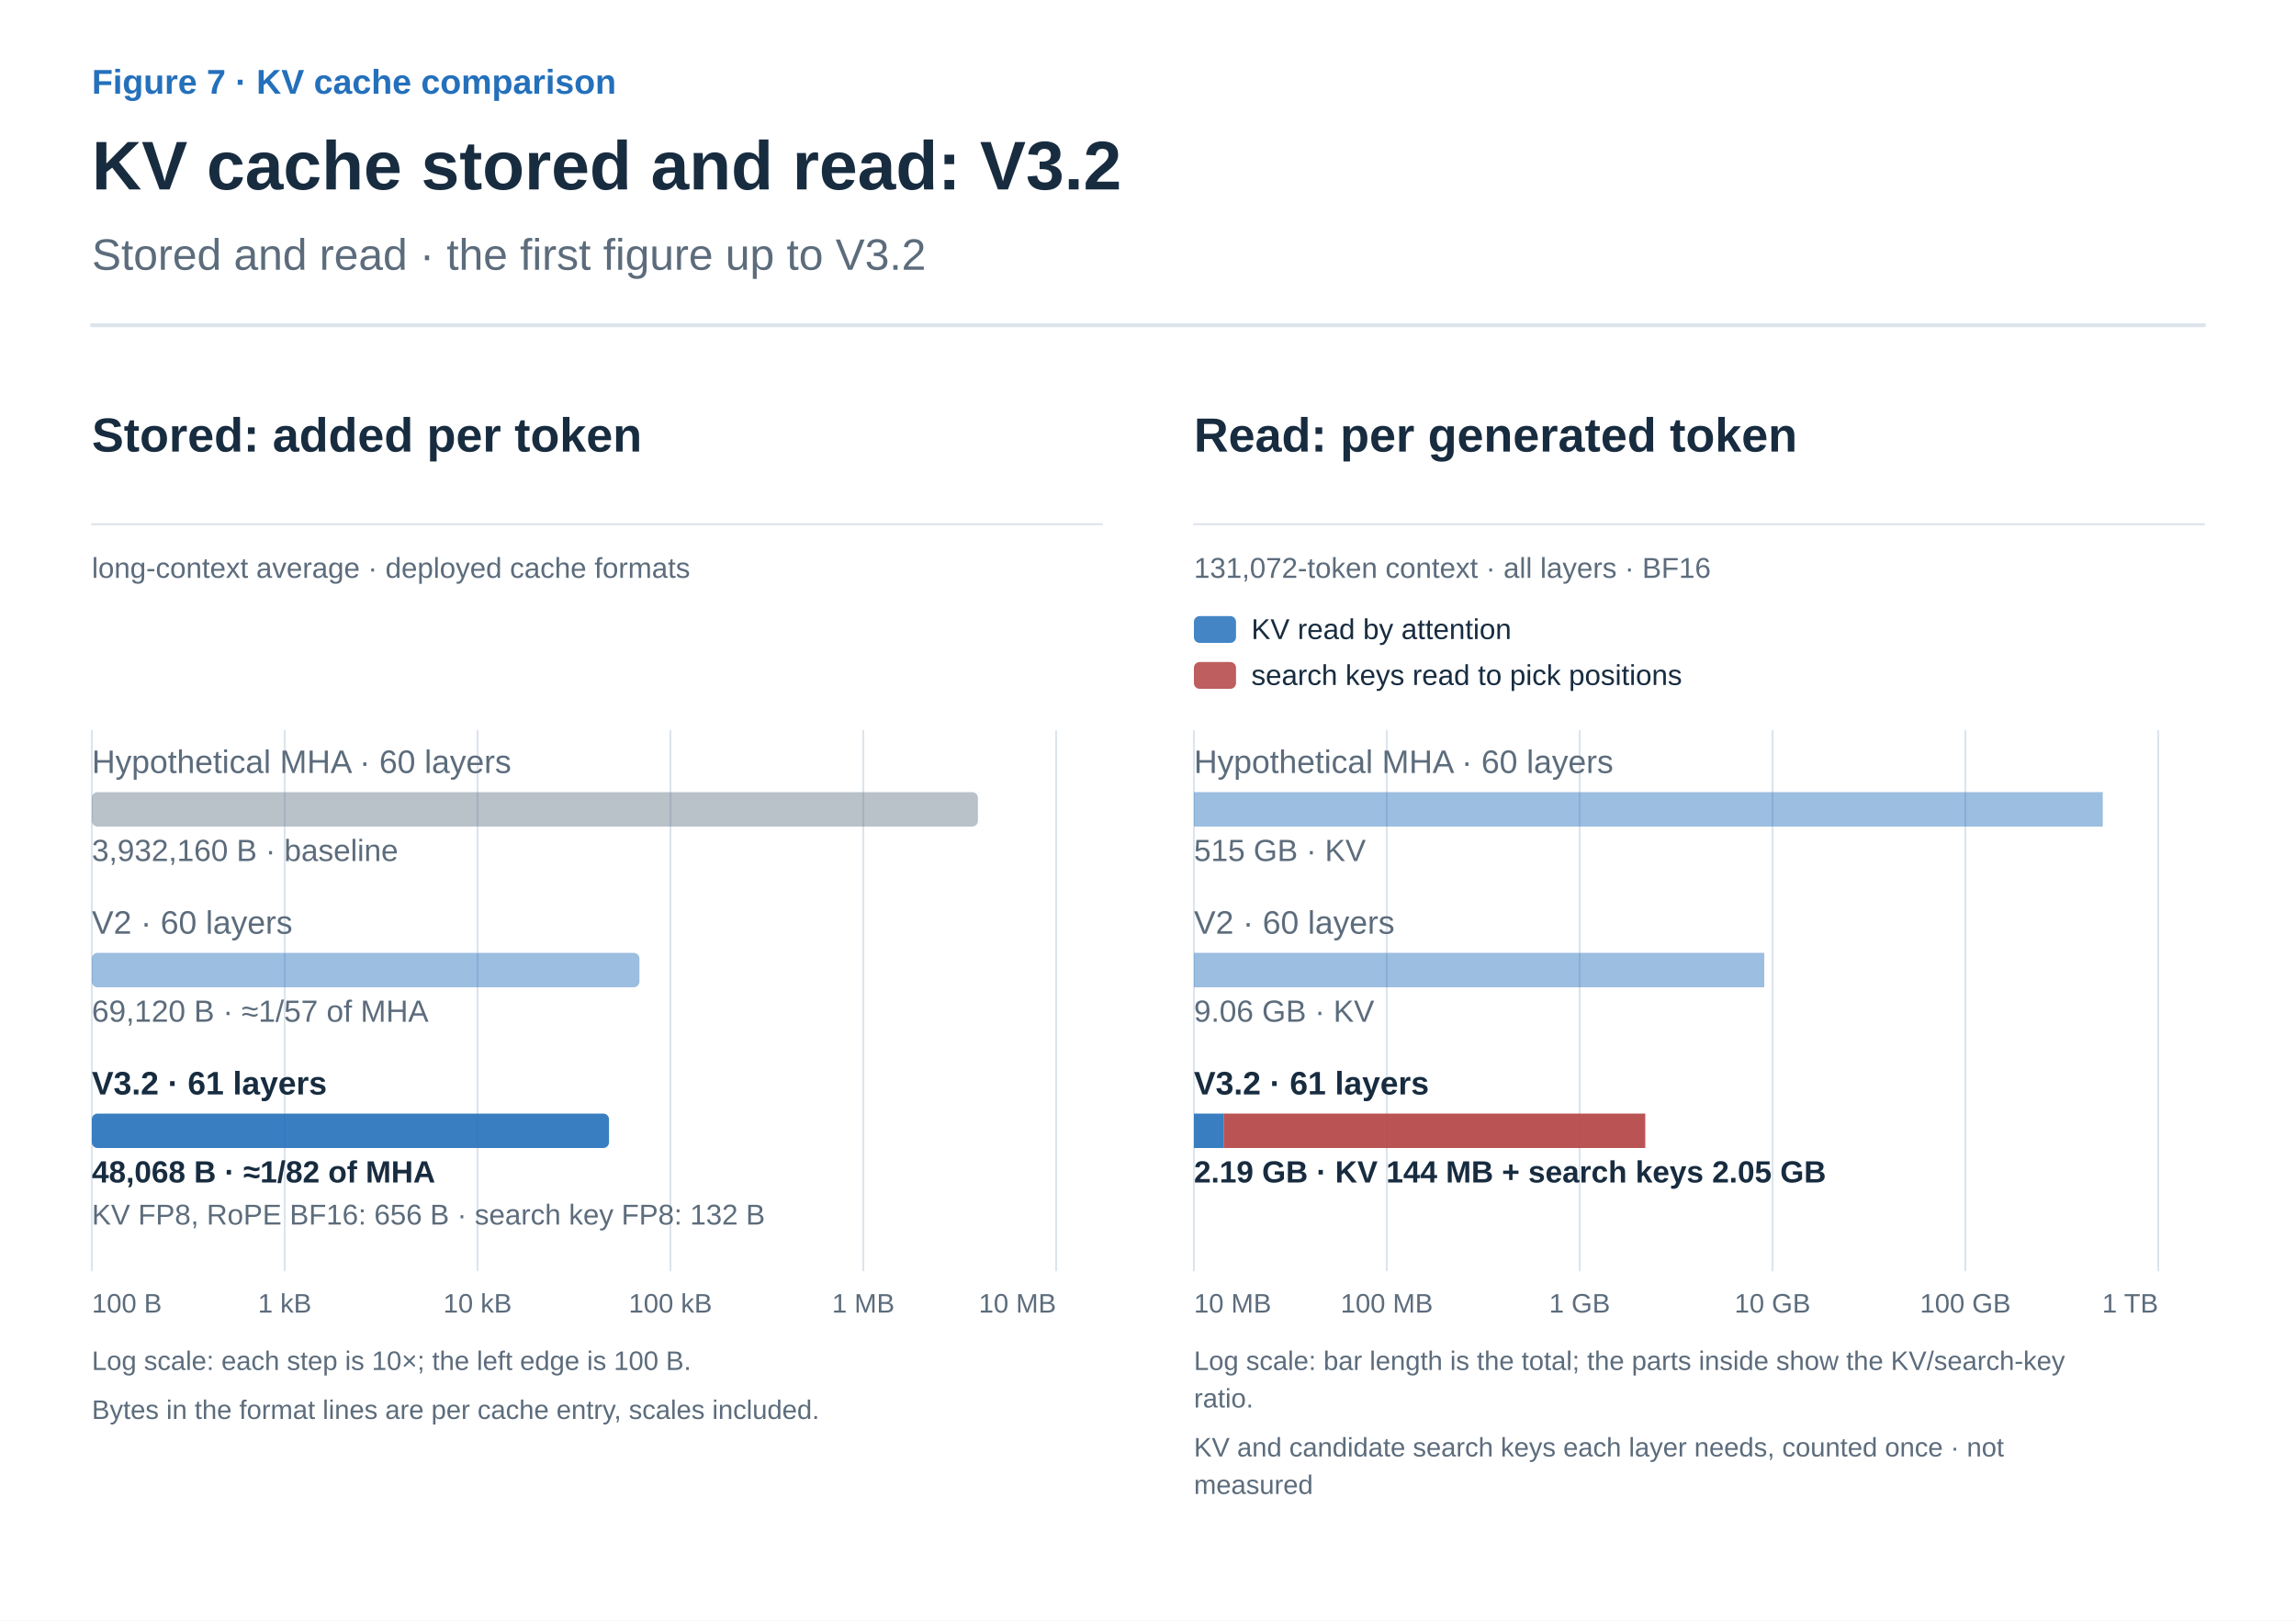
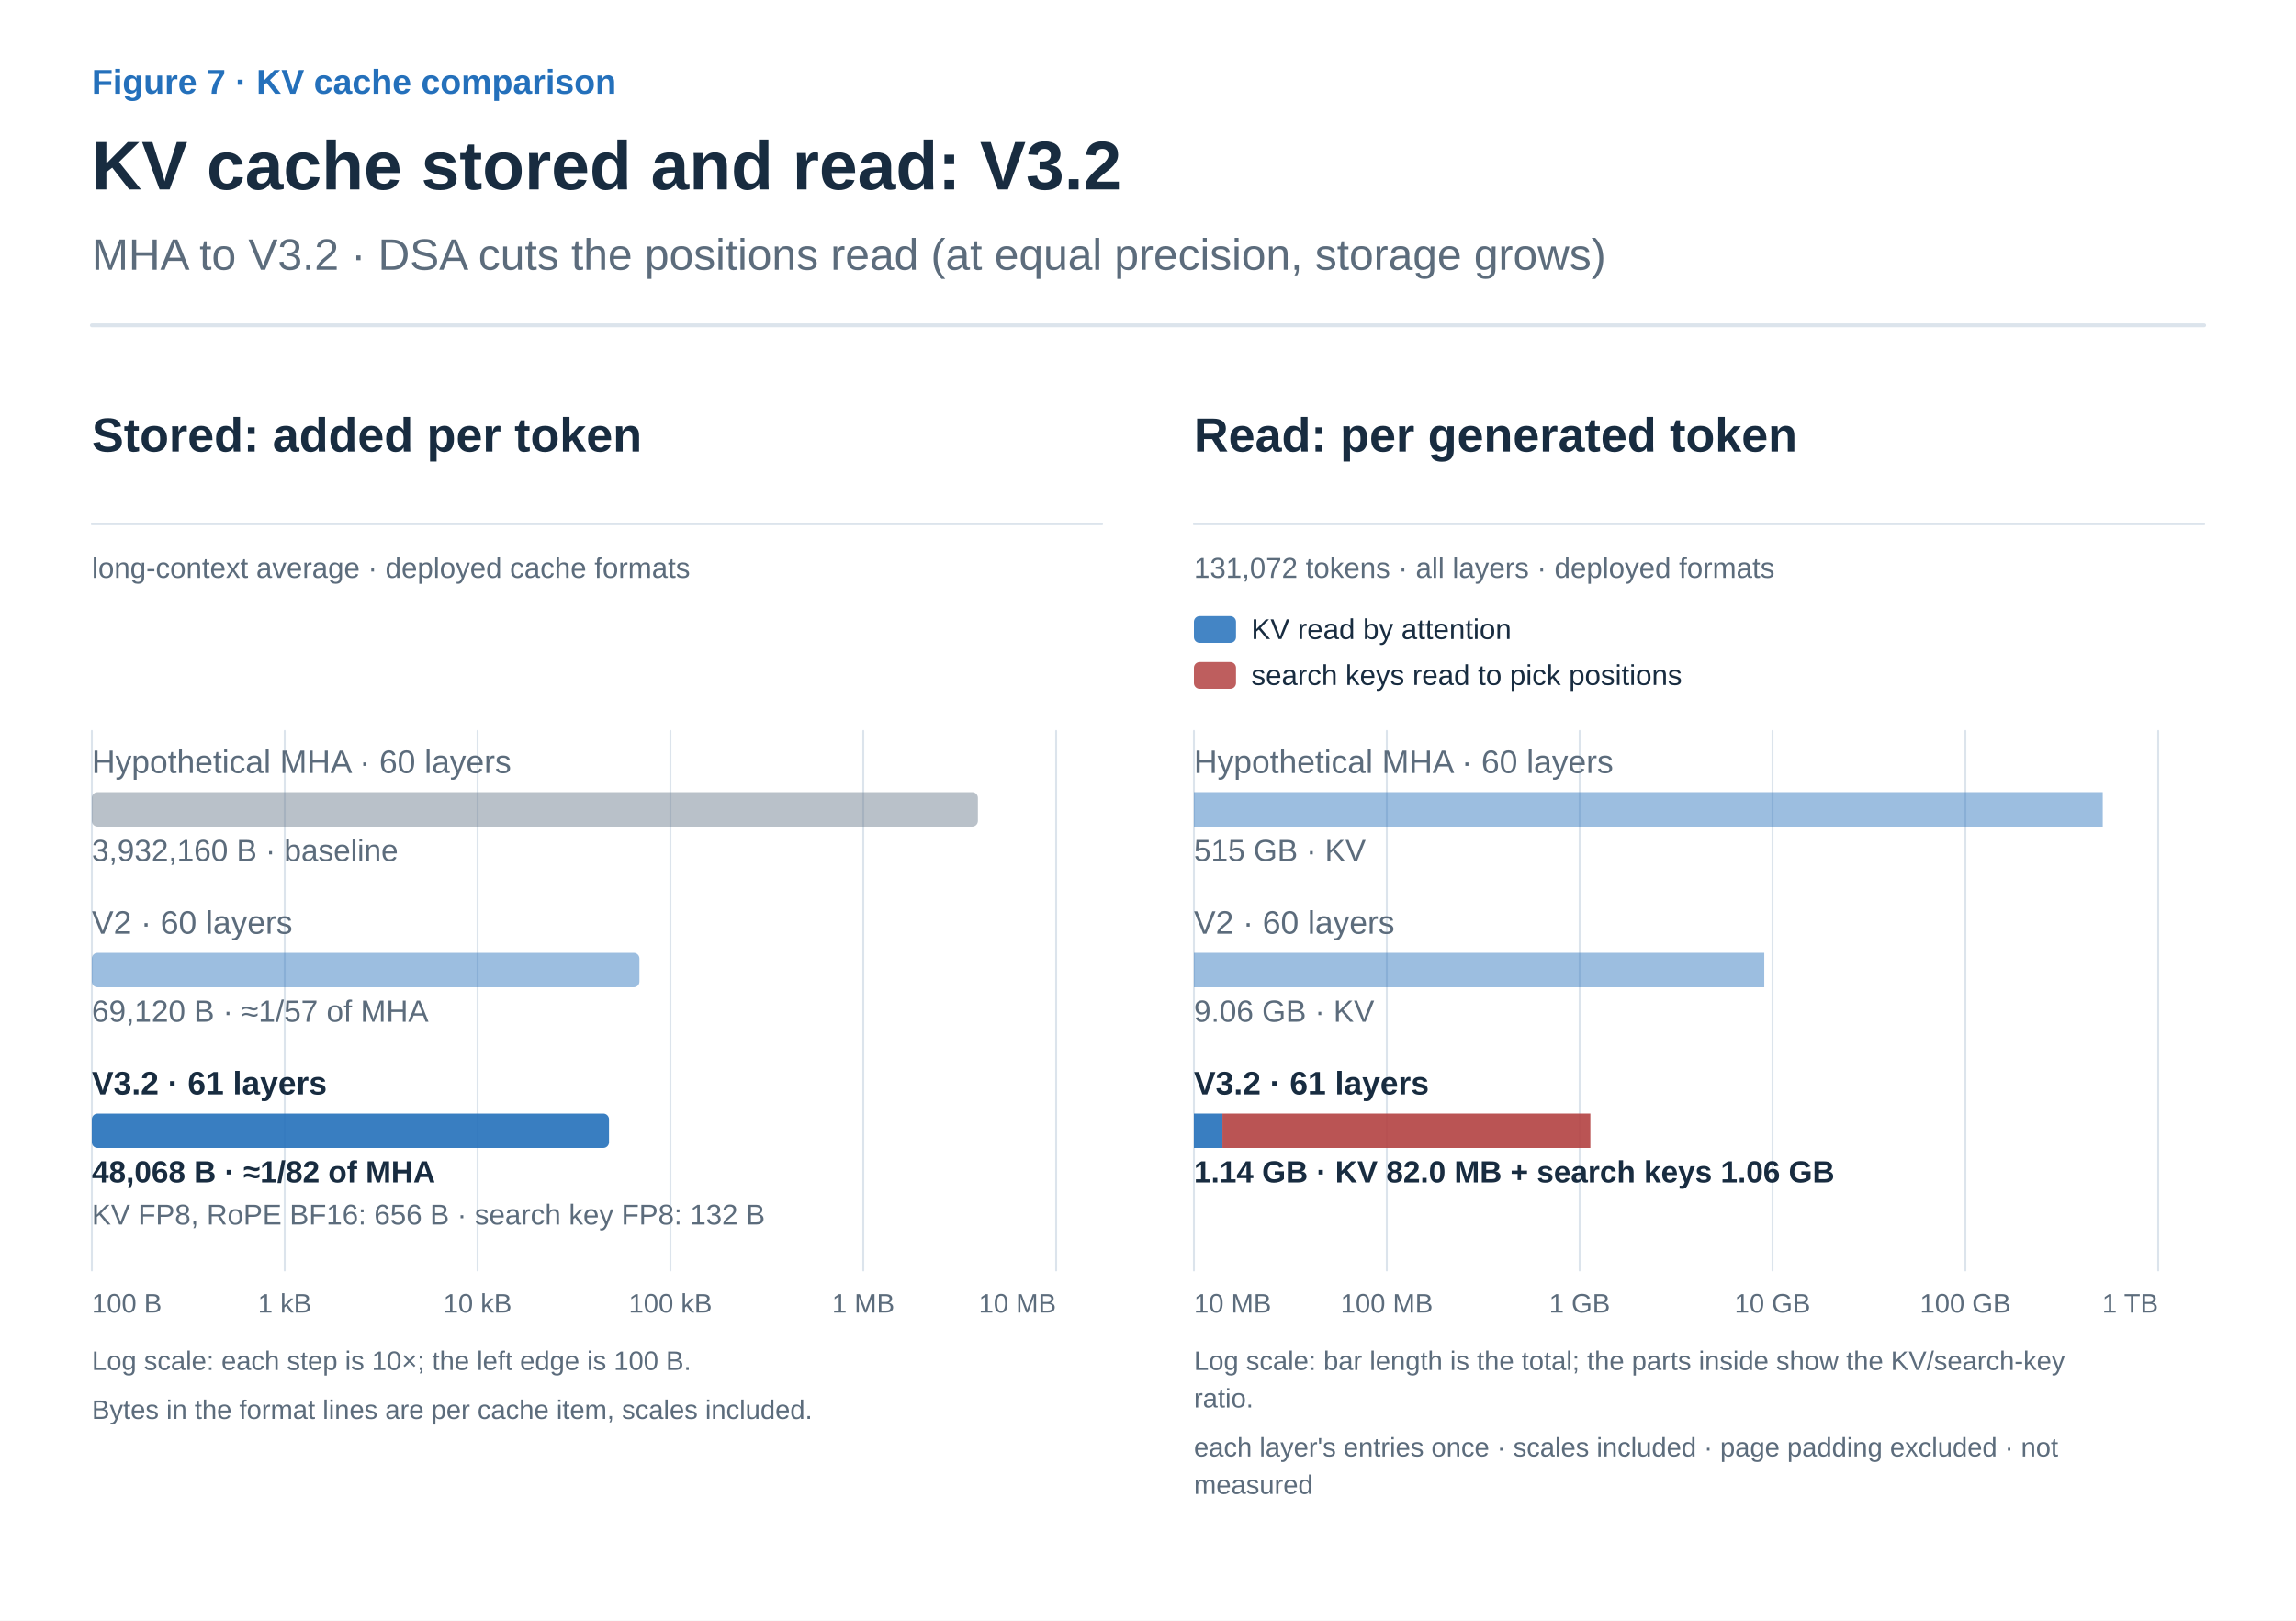
<svg xmlns="http://www.w3.org/2000/svg" width="1200" height="847" viewBox="0 0 1200 847" role="img" aria-labelledby="title desc">
  <defs>
    <marker id="arrow-ink" viewBox="0 0 10 10" refX="8" refY="5" markerWidth="6" markerHeight="6" orient="auto">
      <path d="M1 1 L9 5 L1 9" fill="none" stroke="#182C40" stroke-width="1.6" />
    </marker>
    <marker id="arrow-muted" viewBox="0 0 10 10" refX="8" refY="5" markerWidth="6" markerHeight="6" orient="auto">
      <path d="M1 1 L9 5 L1 9" fill="none" stroke="#5C6C7C" stroke-width="1.6" />
    </marker>
    <marker id="arrow-line" viewBox="0 0 10 10" refX="8" refY="5" markerWidth="6" markerHeight="6" orient="auto">
      <path d="M1 1 L9 5 L1 9" fill="none" stroke="#DCE4EC" stroke-width="1.6" />
    </marker>
    <marker id="arrow-paper" viewBox="0 0 10 10" refX="8" refY="5" markerWidth="6" markerHeight="6" orient="auto">
      <path d="M1 1 L9 5 L1 9" fill="none" stroke="#FFFFFF" stroke-width="1.6" />
    </marker>
    <marker id="arrow-blue" viewBox="0 0 10 10" refX="8" refY="5" markerWidth="6" markerHeight="6" orient="auto">
      <path d="M1 1 L9 5 L1 9" fill="none" stroke="#2470BB" stroke-width="1.6" />
    </marker>
    <marker id="arrow-teal" viewBox="0 0 10 10" refX="8" refY="5" markerWidth="6" markerHeight="6" orient="auto">
      <path d="M1 1 L9 5 L1 9" fill="none" stroke="#287D78" stroke-width="1.6" />
    </marker>
    <marker id="arrow-orange" viewBox="0 0 10 10" refX="8" refY="5" markerWidth="6" markerHeight="6" orient="auto">
      <path d="M1 1 L9 5 L1 9" fill="none" stroke="#B55B22" stroke-width="1.6" />
    </marker>
    <marker id="arrow-purple" viewBox="0 0 10 10" refX="8" refY="5" markerWidth="6" markerHeight="6" orient="auto">
      <path d="M1 1 L9 5 L1 9" fill="none" stroke="#7954A3" stroke-width="1.6" />
    </marker>
    <marker id="arrow-gray" viewBox="0 0 10 10" refX="8" refY="5" markerWidth="6" markerHeight="6" orient="auto">
      <path d="M1 1 L9 5 L1 9" fill="none" stroke="#657789" stroke-width="1.6" />
    </marker>
    <marker id="arrow-red" viewBox="0 0 10 10" refX="8" refY="5" markerWidth="6" markerHeight="6" orient="auto">
      <path d="M1 1 L9 5 L1 9" fill="none" stroke="#B34242" stroke-width="1.6" />
    </marker>
    <marker id="arrow-indigo" viewBox="0 0 10 10" refX="8" refY="5" markerWidth="6" markerHeight="6" orient="auto">
      <path d="M1 1 L9 5 L1 9" fill="none" stroke="#4C60A8" stroke-width="1.6" />
    </marker>
    <marker id="arrow-slate" viewBox="0 0 10 10" refX="8" refY="5" markerWidth="6" markerHeight="6" orient="auto">
      <path d="M1 1 L9 5 L1 9" fill="none" stroke="#8191A0" stroke-width="1.6" />
    </marker>
    <marker id="arrow-surface" viewBox="0 0 10 10" refX="8" refY="5" markerWidth="6" markerHeight="6" orient="auto">
      <path d="M1 1 L9 5 L1 9" fill="none" stroke="#F8FAFC" stroke-width="1.6" />
    </marker>
  </defs>
  <style>text{font-family:Arial,"Apple SD Gothic Neo","Noto Sans KR",sans-serif}text[font-family]{font-family:Menlo,Consolas,monospace}path{stroke-linecap:round;stroke-linejoin:round}</style>
  <rect width="100%" height="100%" fill="white" />
  <text x="48" y="49" fill="#2470BB" font-size="18" font-weight="600" text-anchor="start" data-max-width="1104">Figure 7 · KV cache comparison</text>
  <text x="48" y="99" fill="#182C40" font-size="36" font-weight="700" text-anchor="start" data-max-width="1104">KV cache stored and read: V3.2</text>
-   <text x="48" y="141" fill="#5C6C7C" font-size="23" font-weight="400" text-anchor="start" data-max-width="1104">Stored and read · the first figure up to V3.2</text>
+   <text x="48" y="141" fill="#5C6C7C" font-size="23" font-weight="400" text-anchor="start" data-max-width="1104">MHA to V3.2 · DSA cuts the positions read (at equal precision, storage grows)</text>
  <path d="M48,170 H1152" stroke="#DCE4EC" stroke-width="2" />
  <g transform="translate(48 206) scale(1)" data-panel="1">
    <text x="0" y="30" fill="#182C40" font-size="25" font-weight="600" text-anchor="start" data-max-width="528">Stored: added per token</text>
    <path d="M0 68 L528 68" stroke="#DCE4EC" stroke-width="1" fill="none" />
    <text x="0" y="96" fill="#5C6C7C" font-size="15" font-weight="400" text-anchor="start" data-max-width="528">long-context average · deployed cache formats</text>
    <path d="M504 176 L504 458" stroke="#DCE4EC" stroke-width="1" fill="none" />
    <path d="M403.2 176 L403.2 458" stroke="#DCE4EC" stroke-width="1" fill="none" />
    <path d="M302.4 176 L302.4 458" stroke="#DCE4EC" stroke-width="1" fill="none" />
    <path d="M201.6 176 L201.6 458" stroke="#DCE4EC" stroke-width="1" fill="none" />
    <path d="M100.8 176 L100.8 458" stroke="#DCE4EC" stroke-width="1" fill="none" />
    <path d="M0 176 L0 458" stroke="#DCE4EC" stroke-width="1" fill="none" />
    <text x="0" y="198" fill="#5C6C7C" font-size="17" font-weight="400" text-anchor="start" data-max-width="528">Hypothetical MHA · 60 layers</text>
    <rect x="0" y="208" width="463.1" height="18" rx="3" fill="#657789" fill-opacity="0.45" />
    <text x="0" y="244" fill="#5C6C7C" font-size="16" font-weight="400" text-anchor="start" data-max-width="528">3,932,160 B · baseline</text>
    <text x="0" y="282" fill="#5C6C7C" font-size="17" font-weight="400" text-anchor="start" data-max-width="528">V2 · 60 layers</text>
    <rect x="0" y="292" width="286.2" height="18" rx="3" fill="#2470BB" fill-opacity="0.45" />
    <text x="0" y="328" fill="#5C6C7C" font-size="16" font-weight="400" text-anchor="start" data-max-width="528">69,120 B · ≈1/57 of MHA</text>
    <text x="0" y="366" fill="#182C40" font-size="17" font-weight="700" text-anchor="start" data-max-width="528">V3.2 · 61 layers</text>
    <rect x="0" y="376" width="270.3" height="18" rx="3" fill="#2470BB" fill-opacity="0.9" />
    <text x="0" y="412" fill="#182C40" font-size="16" font-weight="700" text-anchor="start" data-max-width="528">48,068 B · ≈1/82 of MHA</text>
    <text x="0" y="434" fill="#5C6C7C" font-size="15" font-weight="400" text-anchor="start" data-max-width="528">KV FP8, RoPE BF16: 656 B · search key FP8: 132 B</text>
    <text x="0" y="480" fill="#5C6C7C" font-size="14" font-weight="400" text-anchor="start" data-max-width="80">100 B</text>
    <text x="100.8" y="480" fill="#5C6C7C" font-size="14" font-weight="400" text-anchor="middle" data-max-width="80">1 kB</text>
    <text x="201.6" y="480" fill="#5C6C7C" font-size="14" font-weight="400" text-anchor="middle" data-max-width="80">10 kB</text>
    <text x="302.4" y="480" fill="#5C6C7C" font-size="14" font-weight="400" text-anchor="middle" data-max-width="80">100 kB</text>
    <text x="403.2" y="480" fill="#5C6C7C" font-size="14" font-weight="400" text-anchor="middle" data-max-width="80">1 MB</text>
    <text x="504" y="480" fill="#5C6C7C" font-size="14" font-weight="400" text-anchor="end" data-max-width="80">10 MB</text>
    <text x="0" y="510" fill="#5C6C7C" font-size="14" font-weight="400" text-anchor="start" data-max-width="528">Log scale: each step is 10×; the left edge is 100 B.</text>
-     <text x="0" y="535.6" fill="#5C6C7C" font-size="14" font-weight="400" text-anchor="start" data-max-width="528">Bytes in the format lines are per cache entry, scales included.</text>
+     <text x="0" y="535.6" fill="#5C6C7C" font-size="14" font-weight="400" text-anchor="start" data-max-width="528">Bytes in the format lines are per cache item, scales included.</text>
  </g>
  <g transform="translate(624 206) scale(1)" data-panel="2">
    <text x="0" y="30" fill="#182C40" font-size="25" font-weight="600" text-anchor="start" data-max-width="528">Read: per generated token</text>
    <path d="M0 68 L528 68" stroke="#DCE4EC" stroke-width="1" fill="none" />
-     <text x="0" y="96" fill="#5C6C7C" font-size="15" font-weight="400" text-anchor="start" data-max-width="528">131,072-token context · all layers · BF16</text>
+     <text x="0" y="96" fill="#5C6C7C" font-size="15" font-weight="400" text-anchor="start" data-max-width="528">131,072 tokens · all layers · deployed formats</text>
    <rect x="0" y="116" width="22" height="14" rx="3" fill="#2470BB" fill-opacity=".85" />
    <text x="30" y="128" fill="#182C40" font-size="15" font-weight="400" text-anchor="start" data-max-width="498">KV read by attention</text>
    <rect x="0" y="140" width="22" height="14" rx="3" fill="#B34242" fill-opacity=".85" />
    <text x="30" y="152" fill="#182C40" font-size="15" font-weight="400" text-anchor="start" data-max-width="498">search keys read to pick positions</text>
    <path d="M504 176 L504 458" stroke="#DCE4EC" stroke-width="1" fill="none" />
    <path d="M403.2 176 L403.2 458" stroke="#DCE4EC" stroke-width="1" fill="none" />
    <path d="M302.4 176 L302.4 458" stroke="#DCE4EC" stroke-width="1" fill="none" />
    <path d="M201.6 176 L201.6 458" stroke="#DCE4EC" stroke-width="1" fill="none" />
    <path d="M100.8 176 L100.8 458" stroke="#DCE4EC" stroke-width="1" fill="none" />
    <path d="M0 176 L0 458" stroke="#DCE4EC" stroke-width="1" fill="none" />
    <text x="0" y="198" fill="#5C6C7C" font-size="17" font-weight="400" text-anchor="start" data-max-width="528">Hypothetical MHA · 60 layers</text>
    <rect x="0" y="208" width="475.0" height="18" fill="#2470BB" fill-opacity="0.45" />
    <text x="0" y="244" fill="#5C6C7C" font-size="16" font-weight="400" text-anchor="start" data-max-width="528">515 GB · KV</text>
    <text x="0" y="282" fill="#5C6C7C" font-size="17" font-weight="400" text-anchor="start" data-max-width="528">V2 · 60 layers</text>
    <rect x="0" y="292" width="298.1" height="18" fill="#2470BB" fill-opacity="0.45" />
    <text x="0" y="328" fill="#5C6C7C" font-size="16" font-weight="400" text-anchor="start" data-max-width="528">9.06 GB · KV</text>
    <text x="0" y="366" fill="#182C40" font-size="17" font-weight="700" text-anchor="start" data-max-width="528">V3.2 · 61 layers</text>
-     <rect x="0" y="376" width="15.5" height="18" fill="#2470BB" fill-opacity="0.9" />
-     <rect x="15.5" y="376" width="220.4" height="18" fill="#B34242" fill-opacity="0.9" />
-     <text x="0" y="412" fill="#182C40" font-size="16" font-weight="700" text-anchor="start" data-max-width="528">2.19 GB · KV 144 MB + search keys 2.05 GB</text>
+     <rect x="0" y="376" width="14.9" height="18" fill="#2470BB" fill-opacity="0.9" />
+     <rect x="14.9" y="376" width="192.3" height="18" fill="#B34242" fill-opacity="0.9" />
+     <text x="0" y="412" fill="#182C40" font-size="16" font-weight="700" text-anchor="start" data-max-width="528">1.14 GB · KV 82.0 MB + search keys 1.06 GB</text>
    <text x="0" y="480" fill="#5C6C7C" font-size="14" font-weight="400" text-anchor="start" data-max-width="80">10 MB</text>
    <text x="100.8" y="480" fill="#5C6C7C" font-size="14" font-weight="400" text-anchor="middle" data-max-width="80">100 MB</text>
    <text x="201.6" y="480" fill="#5C6C7C" font-size="14" font-weight="400" text-anchor="middle" data-max-width="80">1 GB</text>
    <text x="302.4" y="480" fill="#5C6C7C" font-size="14" font-weight="400" text-anchor="middle" data-max-width="80">10 GB</text>
    <text x="403.2" y="480" fill="#5C6C7C" font-size="14" font-weight="400" text-anchor="middle" data-max-width="80">100 GB</text>
    <text x="504" y="480" fill="#5C6C7C" font-size="14" font-weight="400" text-anchor="end" data-max-width="80">1 TB</text>
    <text x="0" y="510" fill="#5C6C7C" font-size="14" font-weight="400" text-anchor="start" data-max-width="528">Log scale: bar length is the total; the parts inside show the KV/search-key</text>
    <text x="0" y="529.6" fill="#5C6C7C" font-size="14" font-weight="400" text-anchor="start" data-max-width="528">ratio.</text>
-     <text x="0" y="555.2" fill="#5C6C7C" font-size="14" font-weight="400" text-anchor="start" data-max-width="528">KV and candidate search keys each layer needs, counted once · not</text>
+     <text x="0" y="555.2" fill="#5C6C7C" font-size="14" font-weight="400" text-anchor="start" data-max-width="528">each layer's entries once · scales included · page padding excluded · not</text>
    <text x="0" y="574.8" fill="#5C6C7C" font-size="14" font-weight="400" text-anchor="start" data-max-width="528">measured</text>
  </g>
</svg>
